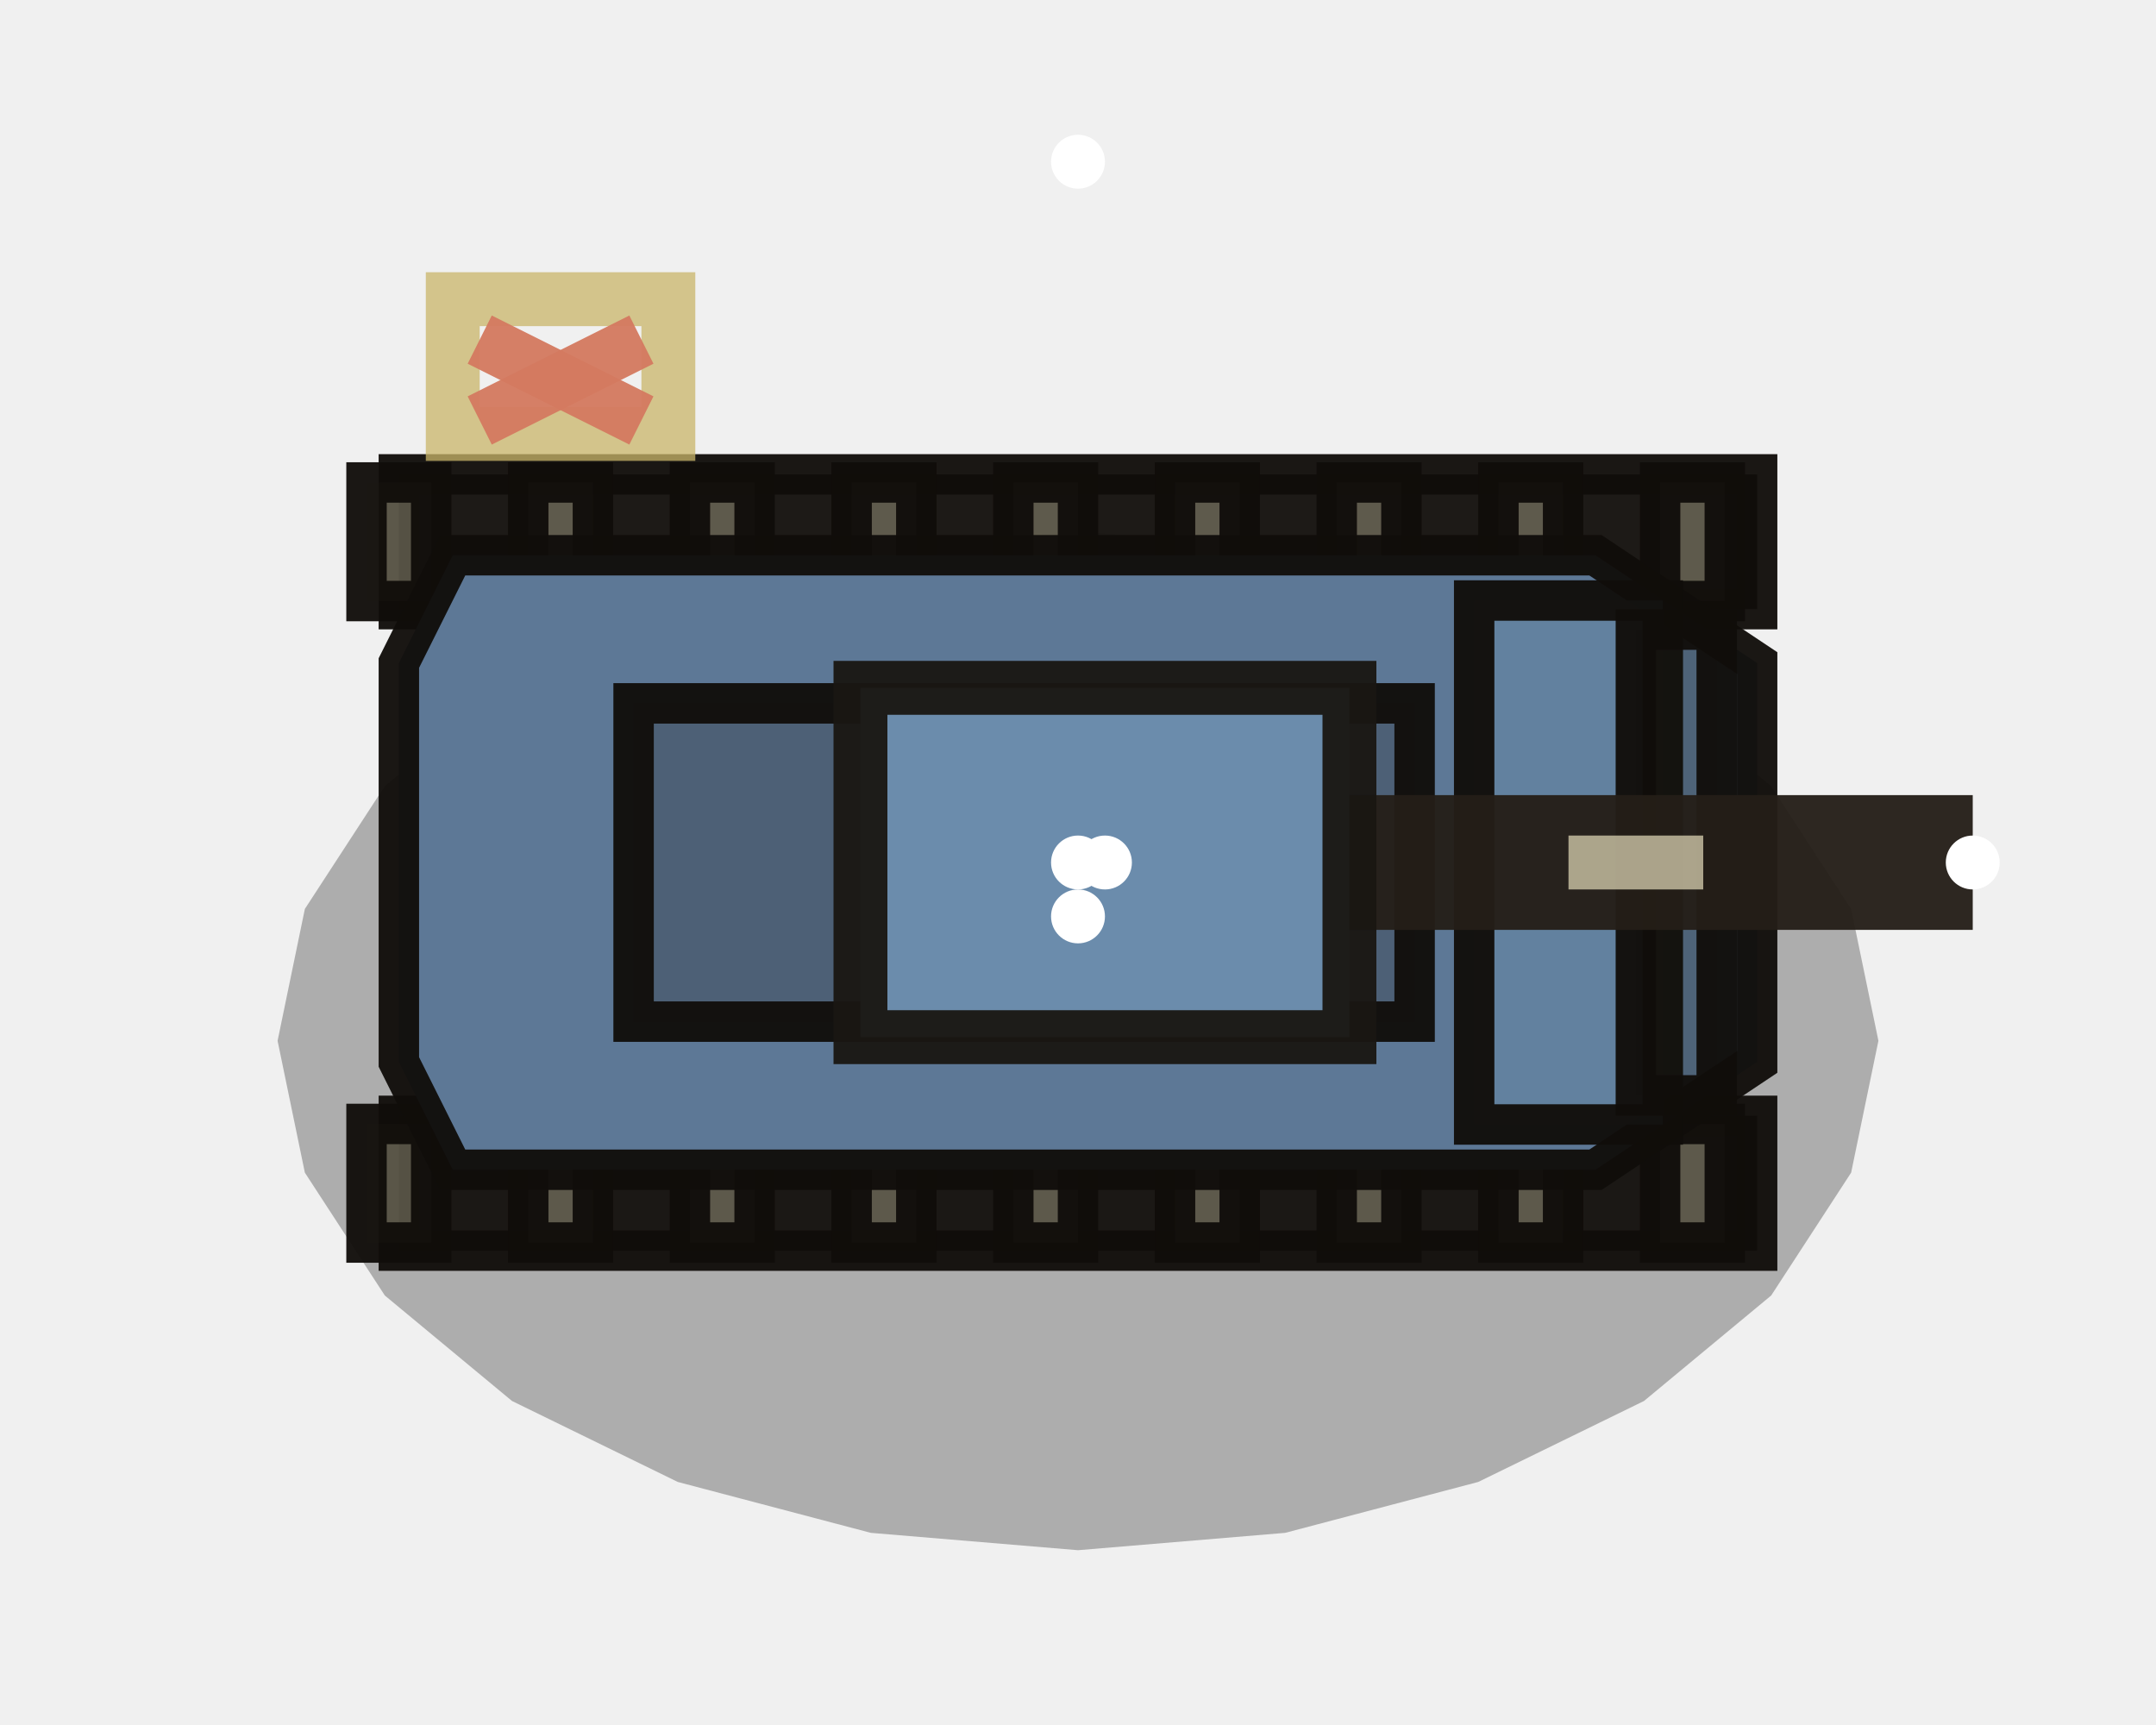
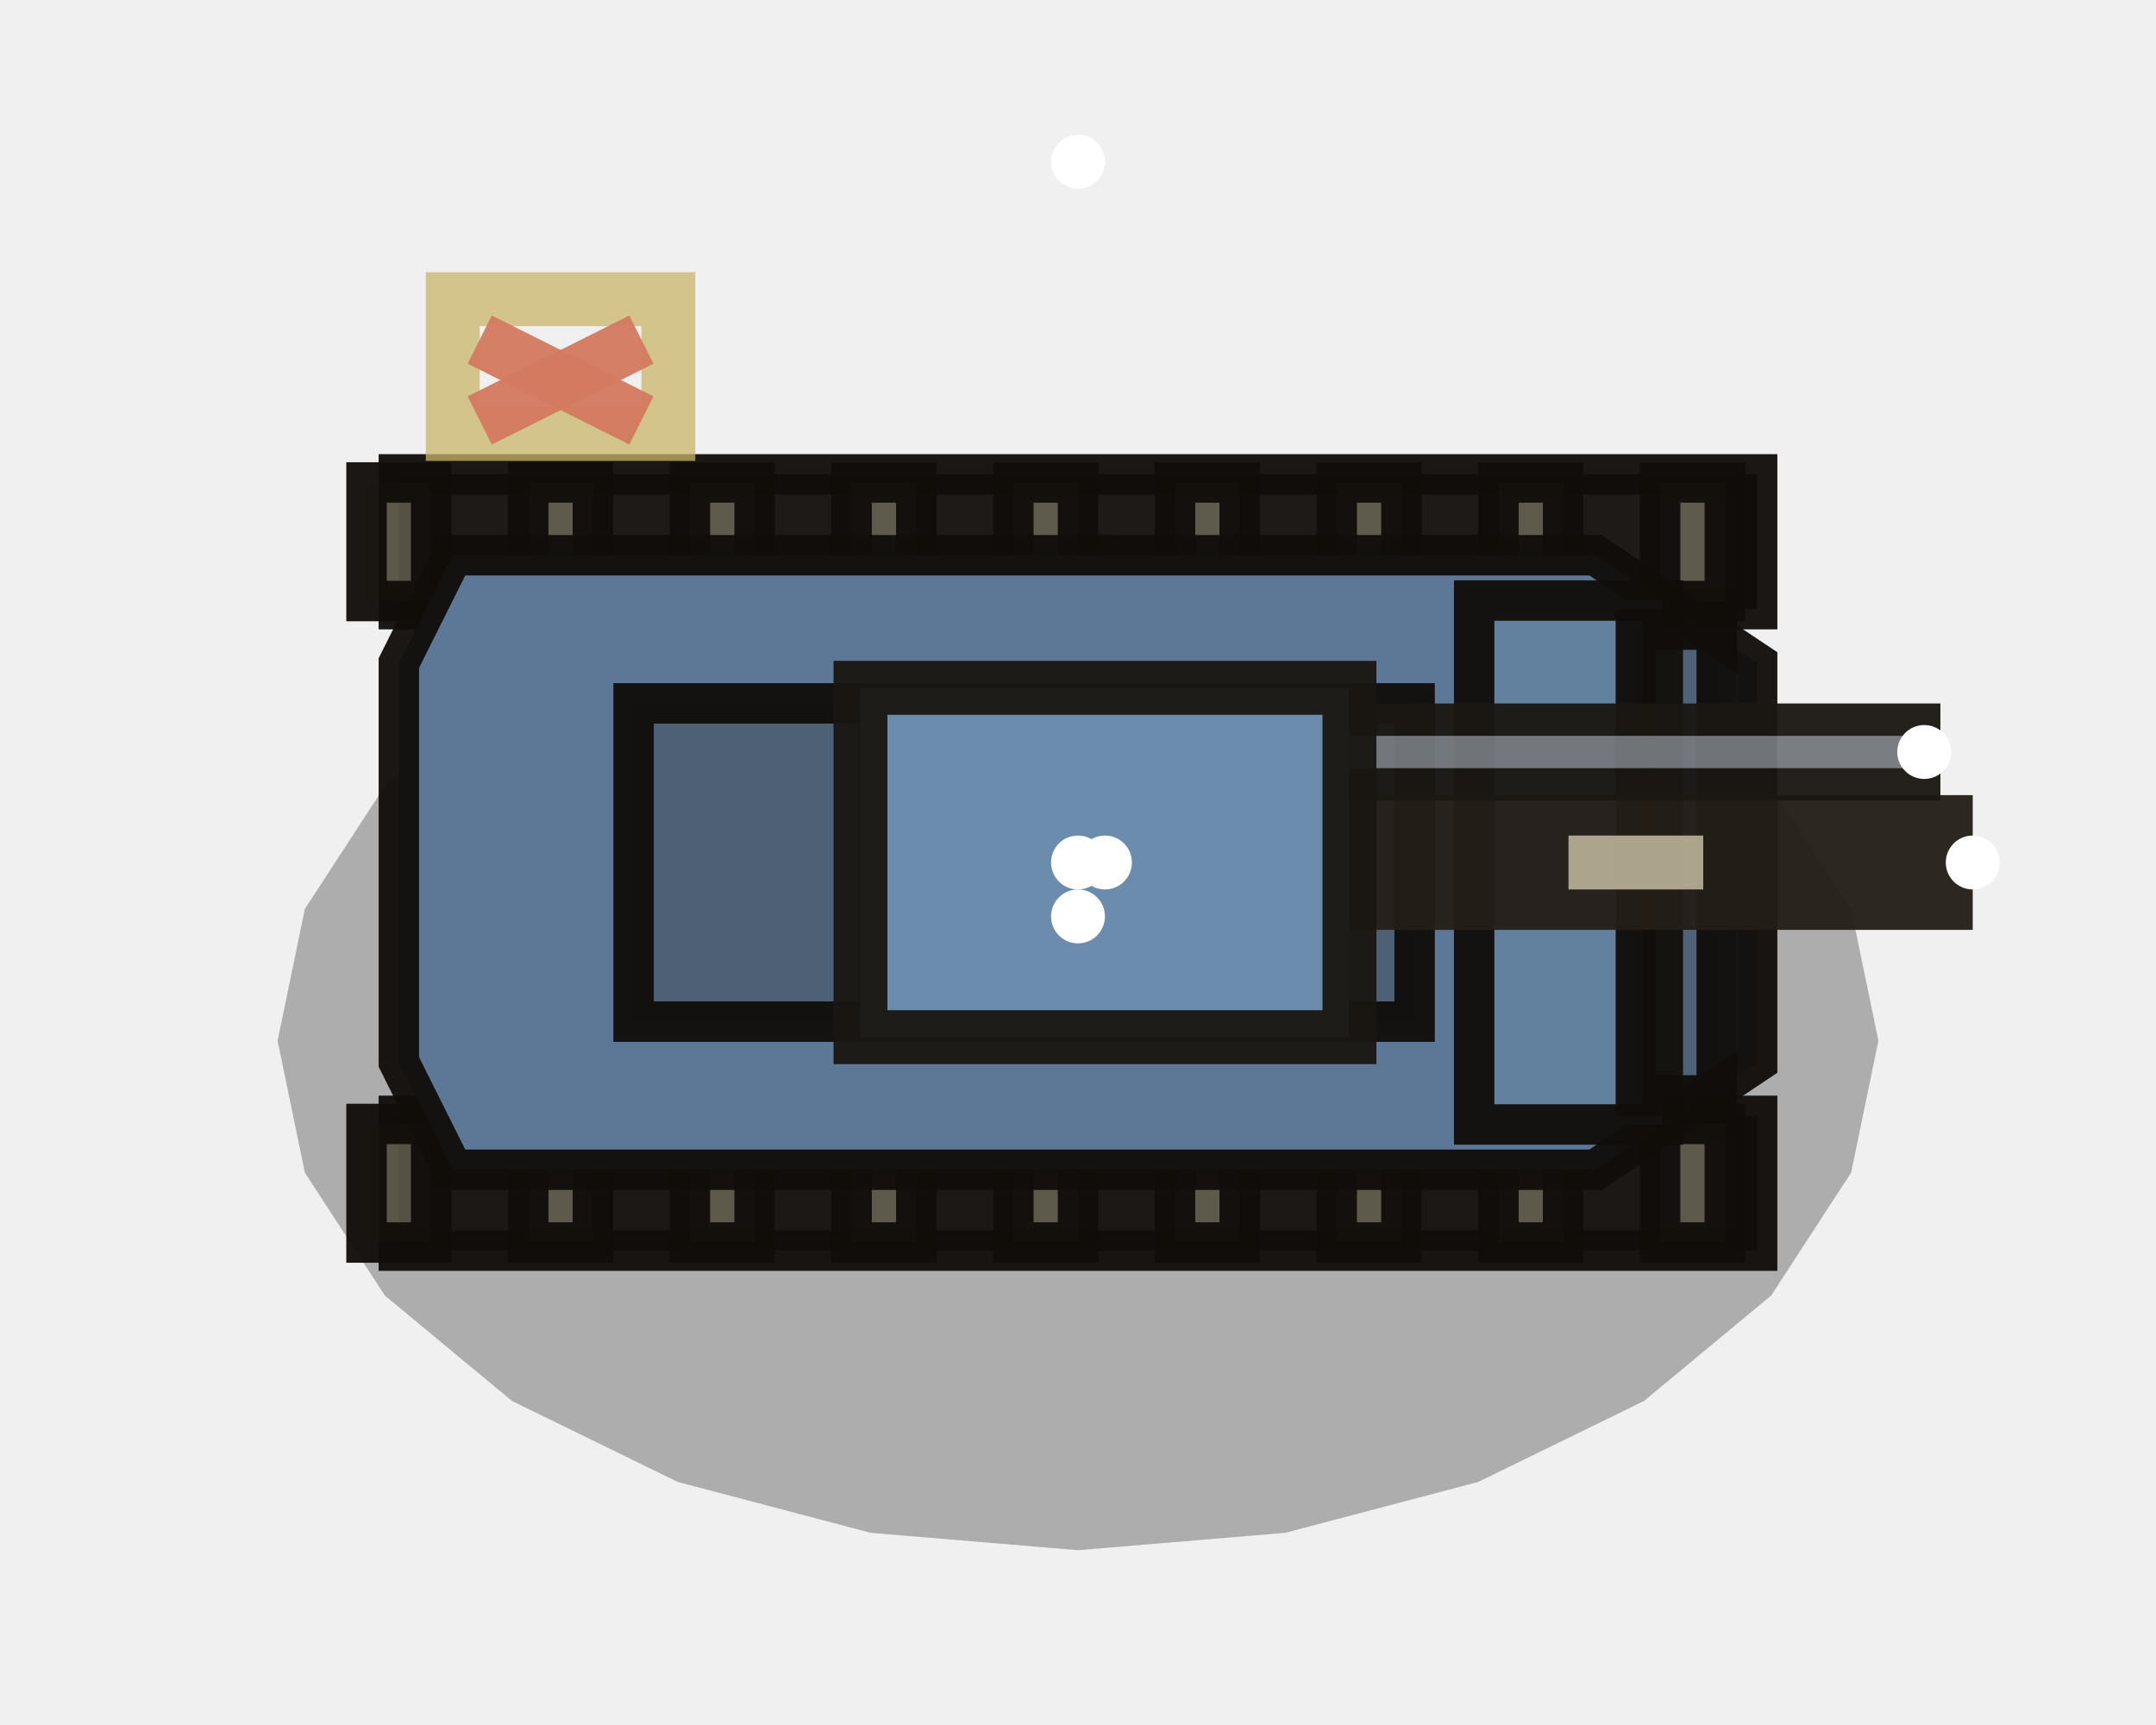
<svg viewBox="-40 -32 80 64" data-rts-rig-kind="tank" data-rts-rig-version="1" data-rts-origin="center" id="tank.authored">
  <polygon id="part.shadow" transform="translate(0 6.615)" points="29.700,0.000 28.688,4.892 25.721,9.450 21.001,13.364 14.850,16.368 7.687,18.256 0.000,18.900 -7.687,18.256 -14.850,16.368 -21.001,13.364 -25.721,9.450 -28.688,4.892 -29.700,0.000 -28.688,-4.892 -25.721,-9.450 -21.001,-13.364 -14.850,-16.368 -7.687,-18.256 -0.000,-18.900 7.687,-18.256 14.850,-16.368 21.001,-13.364 25.721,-9.450 28.688,-4.892" fill="#000000" opacity="0.28" data-rts-animation="facing:transform.rotation:1:0;recoilKickX:transform.x:1:0;recoilKickY:transform.y:1:0" />
  <rect id="part.track.left" x="-25.2" y="-14.4" width="50.4" height="5" fill="#15120f" fill-opacity="0.96" stroke="#100d0a" stroke-width="1.5" stroke-opacity="0.95" data-rts-animation="facing:transform.rotation:1:0;recoilKickX:transform.x:1:0;recoilKickY:transform.y:1:0" />
  <rect id="part.track.right" x="-25.2" y="9.4" width="50.4" height="5" fill="#15120f" fill-opacity="0.96" stroke="#100d0a" stroke-width="1.5" stroke-opacity="0.95" data-rts-animation="facing:transform.rotation:1:0;recoilKickX:transform.x:1:0;recoilKickY:transform.y:1:0" />
  <rect id="part.tread.left.0" x="-26.4" y="-14.1" width="2.4" height="4.4" fill="#d8d0b0" fill-opacity="0.35" stroke="#100d0a" stroke-width="1.5" stroke-opacity="0.95" data-rts-animation="facing:transform.rotation:1:0;recoilKickX:transform.x:1:0;recoilKickY:transform.y:1:0" />
  <rect id="part.tread.left.1" x="-20.4" y="-14.1" width="2.4" height="4.4" fill="#d8d0b0" fill-opacity="0.35" stroke="#100d0a" stroke-width="1.5" stroke-opacity="0.95" data-rts-animation="facing:transform.rotation:1:0;recoilKickX:transform.x:1:0;recoilKickY:transform.y:1:0" />
  <rect id="part.tread.left.2" x="-14.4" y="-14.1" width="2.4" height="4.4" fill="#d8d0b0" fill-opacity="0.35" stroke="#100d0a" stroke-width="1.5" stroke-opacity="0.95" data-rts-animation="facing:transform.rotation:1:0;recoilKickX:transform.x:1:0;recoilKickY:transform.y:1:0" />
  <rect id="part.tread.left.3" x="-8.4" y="-14.1" width="2.4" height="4.4" fill="#d8d0b0" fill-opacity="0.35" stroke="#100d0a" stroke-width="1.5" stroke-opacity="0.95" data-rts-animation="facing:transform.rotation:1:0;recoilKickX:transform.x:1:0;recoilKickY:transform.y:1:0" />
  <rect id="part.tread.left.4" x="-2.4" y="-14.1" width="2.4" height="4.4" fill="#d8d0b0" fill-opacity="0.35" stroke="#100d0a" stroke-width="1.5" stroke-opacity="0.95" data-rts-animation="facing:transform.rotation:1:0;recoilKickX:transform.x:1:0;recoilKickY:transform.y:1:0" />
  <rect id="part.tread.left.5" x="3.6" y="-14.1" width="2.4" height="4.4" fill="#d8d0b0" fill-opacity="0.35" stroke="#100d0a" stroke-width="1.5" stroke-opacity="0.95" data-rts-animation="facing:transform.rotation:1:0;recoilKickX:transform.x:1:0;recoilKickY:transform.y:1:0" />
  <rect id="part.tread.left.6" x="9.6" y="-14.1" width="2.4" height="4.4" fill="#d8d0b0" fill-opacity="0.35" stroke="#100d0a" stroke-width="1.5" stroke-opacity="0.95" data-rts-animation="facing:transform.rotation:1:0;recoilKickX:transform.x:1:0;recoilKickY:transform.y:1:0" />
  <rect id="part.tread.left.7" x="15.6" y="-14.1" width="2.4" height="4.4" fill="#d8d0b0" fill-opacity="0.35" stroke="#100d0a" stroke-width="1.5" stroke-opacity="0.95" data-rts-animation="facing:transform.rotation:1:0;recoilKickX:transform.x:1:0;recoilKickY:transform.y:1:0" />
  <rect id="part.tread.left.8" x="21.6" y="-14.1" width="2.4" height="4.4" fill="#d8d0b0" fill-opacity="0.35" stroke="#100d0a" stroke-width="1.5" stroke-opacity="0.95" data-rts-animation="facing:transform.rotation:1:0;recoilKickX:transform.x:1:0;recoilKickY:transform.y:1:0" />
  <rect id="part.tread.right.0" x="-26.4" y="9.7" width="2.4" height="4.4" fill="#d8d0b0" fill-opacity="0.35" stroke="#100d0a" stroke-width="1.5" stroke-opacity="0.95" data-rts-animation="facing:transform.rotation:1:0;recoilKickX:transform.x:1:0;recoilKickY:transform.y:1:0" />
  <rect id="part.tread.right.1" x="-20.4" y="9.7" width="2.4" height="4.4" fill="#d8d0b0" fill-opacity="0.35" stroke="#100d0a" stroke-width="1.5" stroke-opacity="0.95" data-rts-animation="facing:transform.rotation:1:0;recoilKickX:transform.x:1:0;recoilKickY:transform.y:1:0" />
  <rect id="part.tread.right.2" x="-14.4" y="9.7" width="2.4" height="4.4" fill="#d8d0b0" fill-opacity="0.35" stroke="#100d0a" stroke-width="1.5" stroke-opacity="0.95" data-rts-animation="facing:transform.rotation:1:0;recoilKickX:transform.x:1:0;recoilKickY:transform.y:1:0" />
  <rect id="part.tread.right.3" x="-8.4" y="9.7" width="2.4" height="4.4" fill="#d8d0b0" fill-opacity="0.35" stroke="#100d0a" stroke-width="1.5" stroke-opacity="0.95" data-rts-animation="facing:transform.rotation:1:0;recoilKickX:transform.x:1:0;recoilKickY:transform.y:1:0" />
  <rect id="part.tread.right.4" x="-2.4" y="9.7" width="2.4" height="4.4" fill="#d8d0b0" fill-opacity="0.35" stroke="#100d0a" stroke-width="1.5" stroke-opacity="0.95" data-rts-animation="facing:transform.rotation:1:0;recoilKickX:transform.x:1:0;recoilKickY:transform.y:1:0" />
  <rect id="part.tread.right.5" x="3.6" y="9.7" width="2.4" height="4.4" fill="#d8d0b0" fill-opacity="0.35" stroke="#100d0a" stroke-width="1.5" stroke-opacity="0.95" data-rts-animation="facing:transform.rotation:1:0;recoilKickX:transform.x:1:0;recoilKickY:transform.y:1:0" />
  <rect id="part.tread.right.6" x="9.6" y="9.7" width="2.4" height="4.4" fill="#d8d0b0" fill-opacity="0.35" stroke="#100d0a" stroke-width="1.5" stroke-opacity="0.95" data-rts-animation="facing:transform.rotation:1:0;recoilKickX:transform.x:1:0;recoilKickY:transform.y:1:0" />
  <rect id="part.tread.right.7" x="15.6" y="9.7" width="2.4" height="4.4" fill="#d8d0b0" fill-opacity="0.35" stroke="#100d0a" stroke-width="1.5" stroke-opacity="0.95" data-rts-animation="facing:transform.rotation:1:0;recoilKickX:transform.x:1:0;recoilKickY:transform.y:1:0" />
  <rect id="part.tread.right.8" x="21.6" y="9.7" width="2.4" height="4.4" fill="#d8d0b0" fill-opacity="0.35" stroke="#100d0a" stroke-width="1.5" stroke-opacity="0.95" data-rts-animation="facing:transform.rotation:1:0;recoilKickX:transform.x:1:0;recoilKickY:transform.y:1:0" />
  <polygon id="part.hull" points="-23.2,-11.4 19.2,-11.4 25.2,-7.4 25.2,7.4 19.2,11.4 -23.2,11.4 -25.2,7.4 -25.2,-7.4" fill="#5d7896" stroke="#100d0a" stroke-width="1.5" stroke-opacity="0.95" data-rts-tint="team" data-rts-animation="facing:transform.rotation:1:0;recoilKickX:transform.x:1:0;recoilKickY:transform.y:1:0" />
  <rect id="part.hull.shadow" x="-16.49" y="-5.904" width="28.98" height="11.808" fill="#1a1712" fill-opacity="0.24" stroke="#100d0a" stroke-width="1.5" stroke-opacity="0.95" data-rts-animation="facing:transform.rotation:1:0;recoilKickX:transform.x:1:0;recoilKickY:transform.y:1:0" />
  <rect id="part.hull.nose" x="14.7" y="-9.72" width="7" height="19.44" fill="#6381a0" fill-opacity="0.95" stroke="#100d0a" stroke-width="1.5" stroke-opacity="0.95" data-rts-tint="team-light-soft" data-rts-animation="facing:transform.rotation:1:0;recoilKickX:transform.x:1:0;recoilKickY:transform.y:1:0" />
  <rect id="part.hull.noseShadow" x="20.7" y="-8.64" width="3" height="17.28" fill="#1a1712" fill-opacity="0.22" stroke="#100d0a" stroke-width="1.5" stroke-opacity="0.95" data-rts-animation="facing:transform.rotation:1:0;recoilKickX:transform.x:1:0;recoilKickY:transform.y:1:0" />
  <line id="part.barrel" x1="0" y1="0" x2="33.2" y2="0" stroke="#241d17" stroke-width="5" opacity="0.95" data-rts-animation="weaponFacing:transform.rotation:1:0;recoilPx:transform.scaleX:-0.0301204819:0;recoilKickX:transform.x:1:0;recoilKickY:transform.y:1:0" />
+   <rect id="part.coaxBarrel" x="5.2" y="-5.3" width="26.2" height="2.4" fill="#74787d" stroke="#1a1712" stroke-width="1.2" opacity="0.95" data-rts-animation="weaponFacing:transform.rotation:1:0;recoilKickX:transform.x:1:0;recoilKickY:transform.y:1:0" />
  <rect id="part.turret" x="-8.072" y="-6.48" width="18.144" height="12.96" fill="#6b8cac" stroke="#1a1712" stroke-width="2" stroke-opacity="0.95" data-rts-tint="team-light" data-rts-animation="weaponFacing:transform.rotation:1:0;recoilKickX:transform.x:1:0;recoilKickY:transform.y:1:0" />
  <line id="part.noseTick" x1="18.2" y1="0" x2="23.2" y2="0" stroke="#d8d0b0" stroke-width="2" opacity="0.75" data-rts-animation="facing:transform.rotation:1:0;recoilKickX:transform.x:1:0;recoilKickY:transform.y:1:0" />
  <rect id="part.fuelCue.box" x="-23.2" y="-20.9" width="8" height="5" fill="none" stroke="#c9b56a" stroke-width="2" opacity="0.75" data-rts-animation="facing:transform.rotation:1:0;fuelCueVisible:visible:1:0;recoilKickX:transform.x:1:0;recoilKickY:transform.y:1:0" />
  <line id="part.fuelCue.x1" x1="-22.2" y1="-19.4" x2="-16.2" y2="-16.4" stroke="#d47a5f" stroke-width="2" opacity="0.95" data-rts-animation="facing:transform.rotation:1:0;oilStarved:visible:1:0;recoilKickX:transform.x:1:0;recoilKickY:transform.y:1:0" />
  <line id="part.fuelCue.x2" x1="-16.2" y1="-19.4" x2="-22.2" y2="-16.4" stroke="#d47a5f" stroke-width="2" opacity="0.95" data-rts-animation="facing:transform.rotation:1:0;oilStarved:visible:1:0;recoilKickX:transform.x:1:0;recoilKickY:transform.y:1:0" />
  <circle id="anchor.origin" cx="0" cy="0" r="1" fill="#ffffff" />
  <circle id="anchor.selection" cx="0" cy="2" r="1" fill="#ffffff" />
  <circle id="anchor.hp" cx="0" cy="-26" r="1" fill="#ffffff" />
  <circle id="anchor.muzzle" cx="33.2" cy="0" r="1" fill="#ffffff" />
+   <circle id="anchor.coaxMuzzle" cx="31.4" cy="-4.1" r="1" fill="#ffffff" />
  <circle id="anchor.turret" cx="1" cy="0" r="1" fill="#ffffff" />
  <rect id="bounds.selection" x="-29.2" y="-19.4" width="58.4" height="38.8" fill="none" />
  <rect id="bounds.hp" x="-16" y="-31" width="32" height="5" fill="none" />
</svg>
